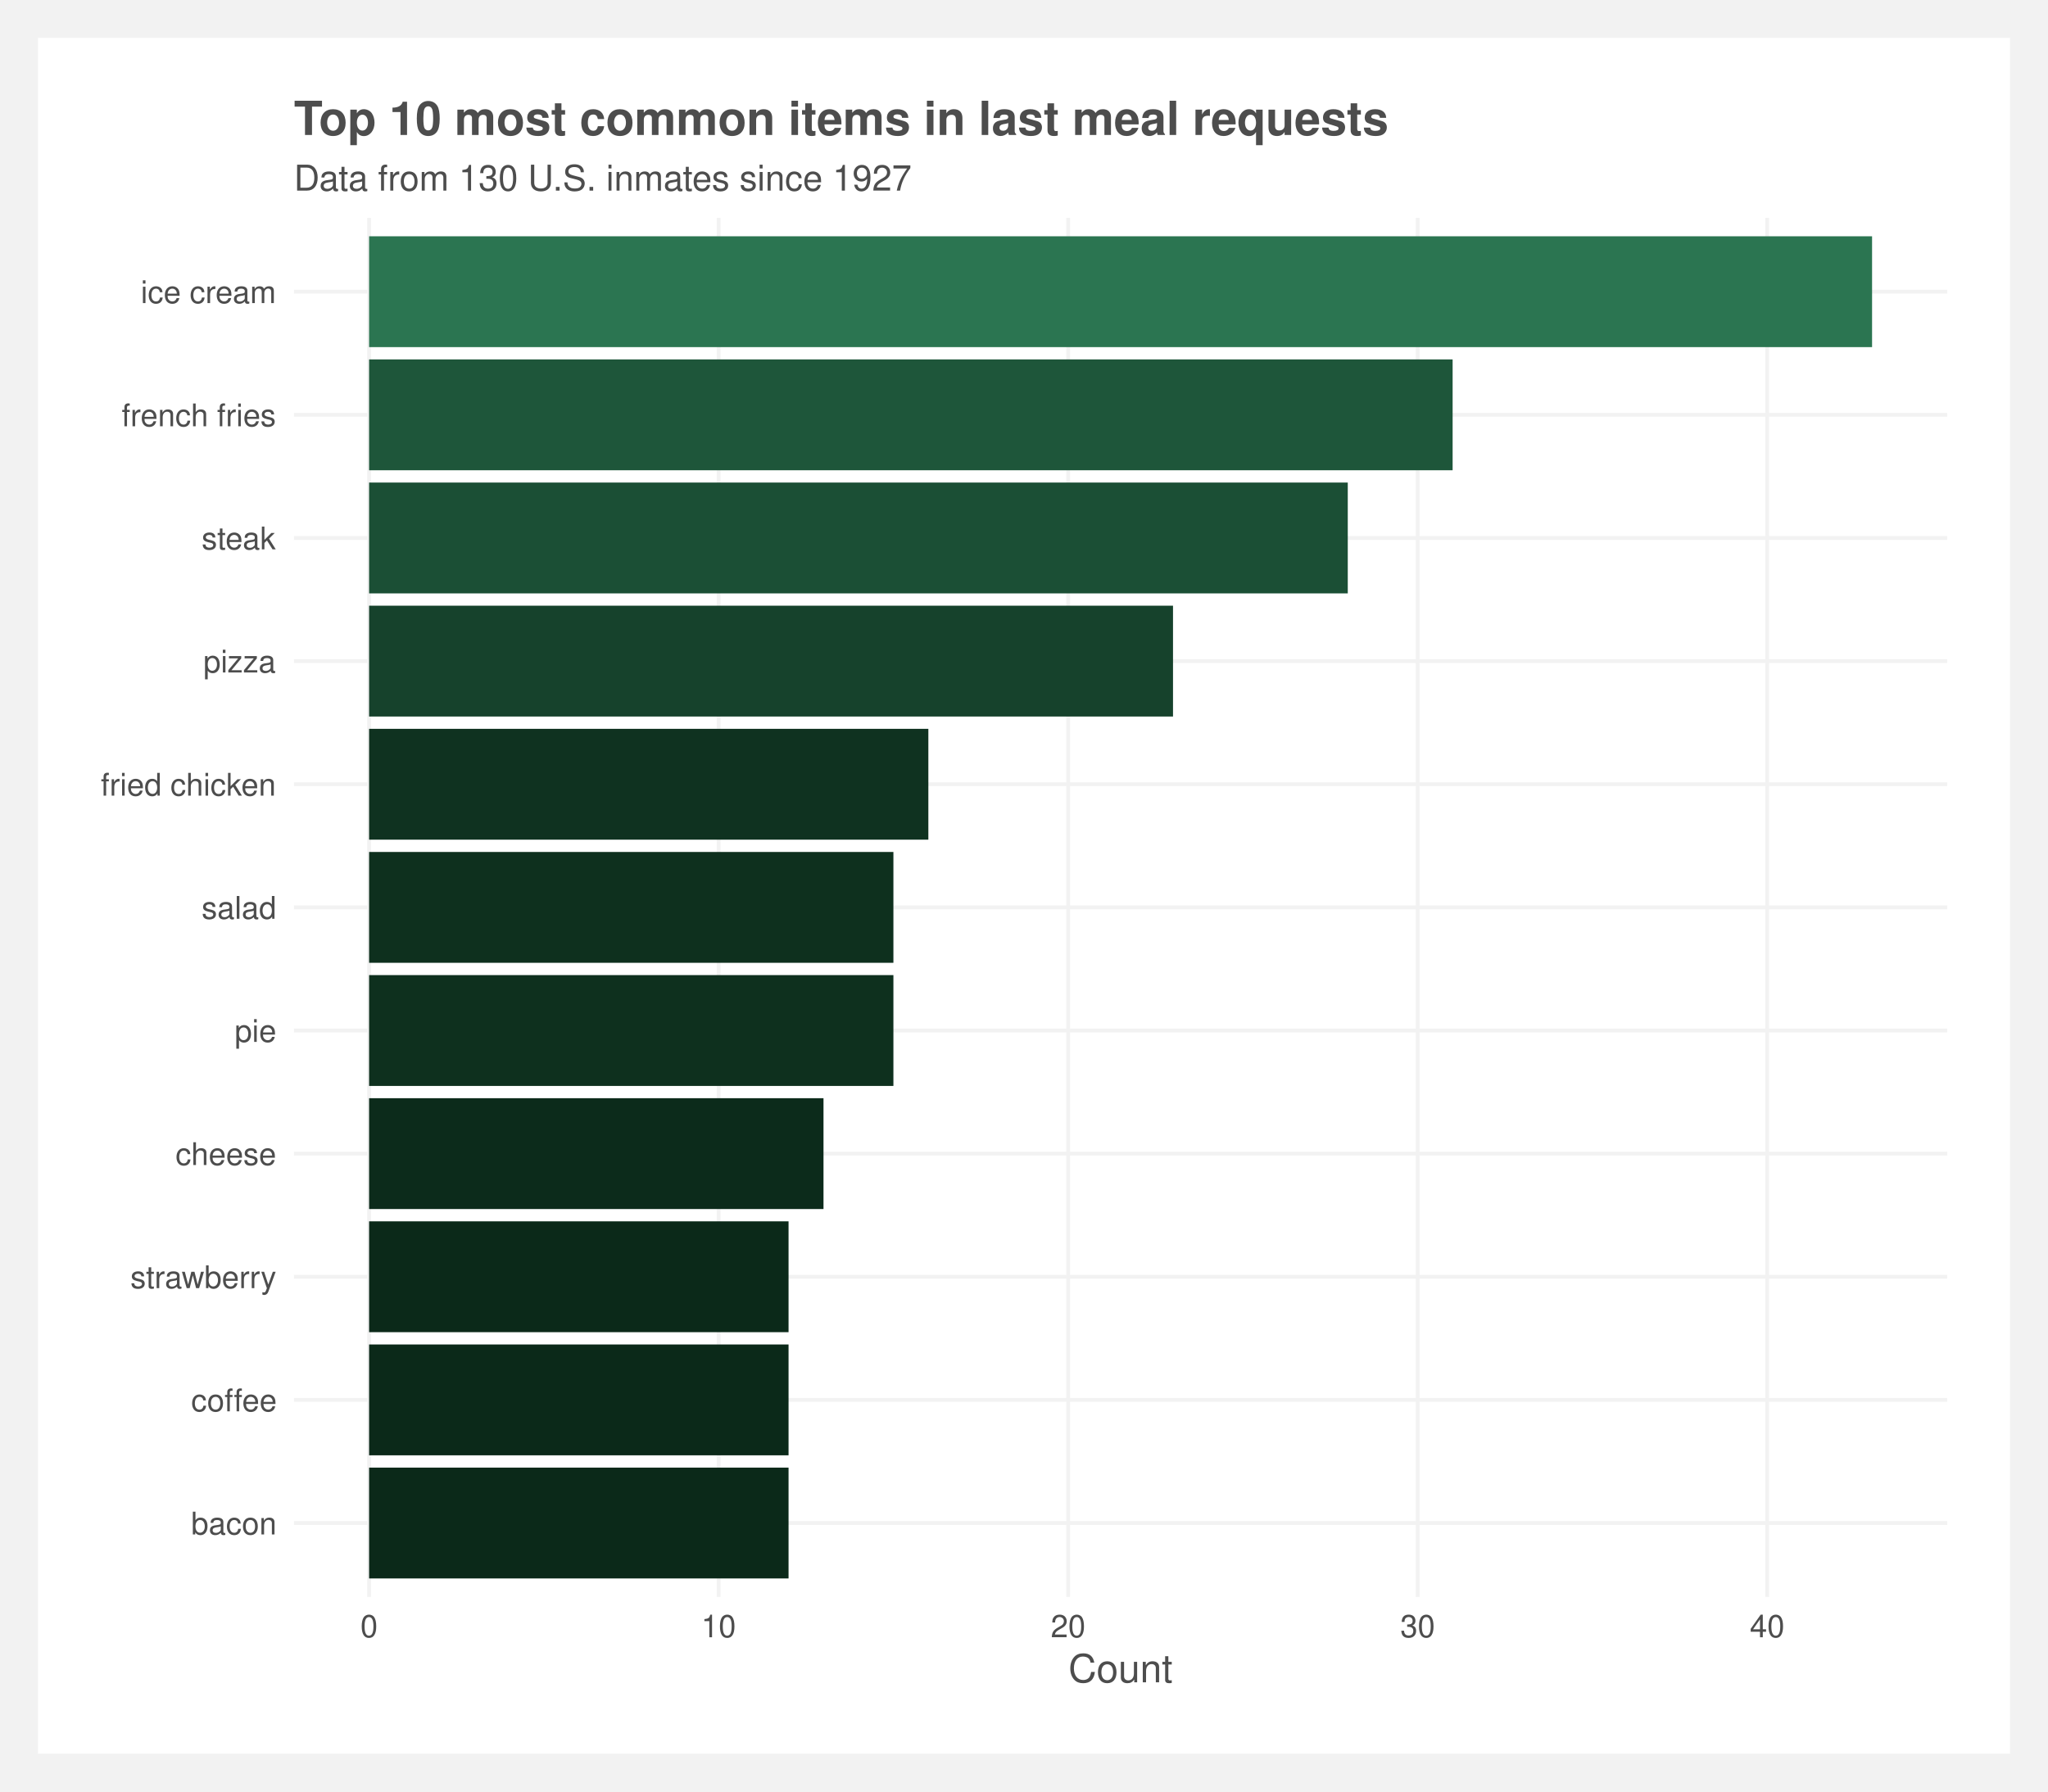
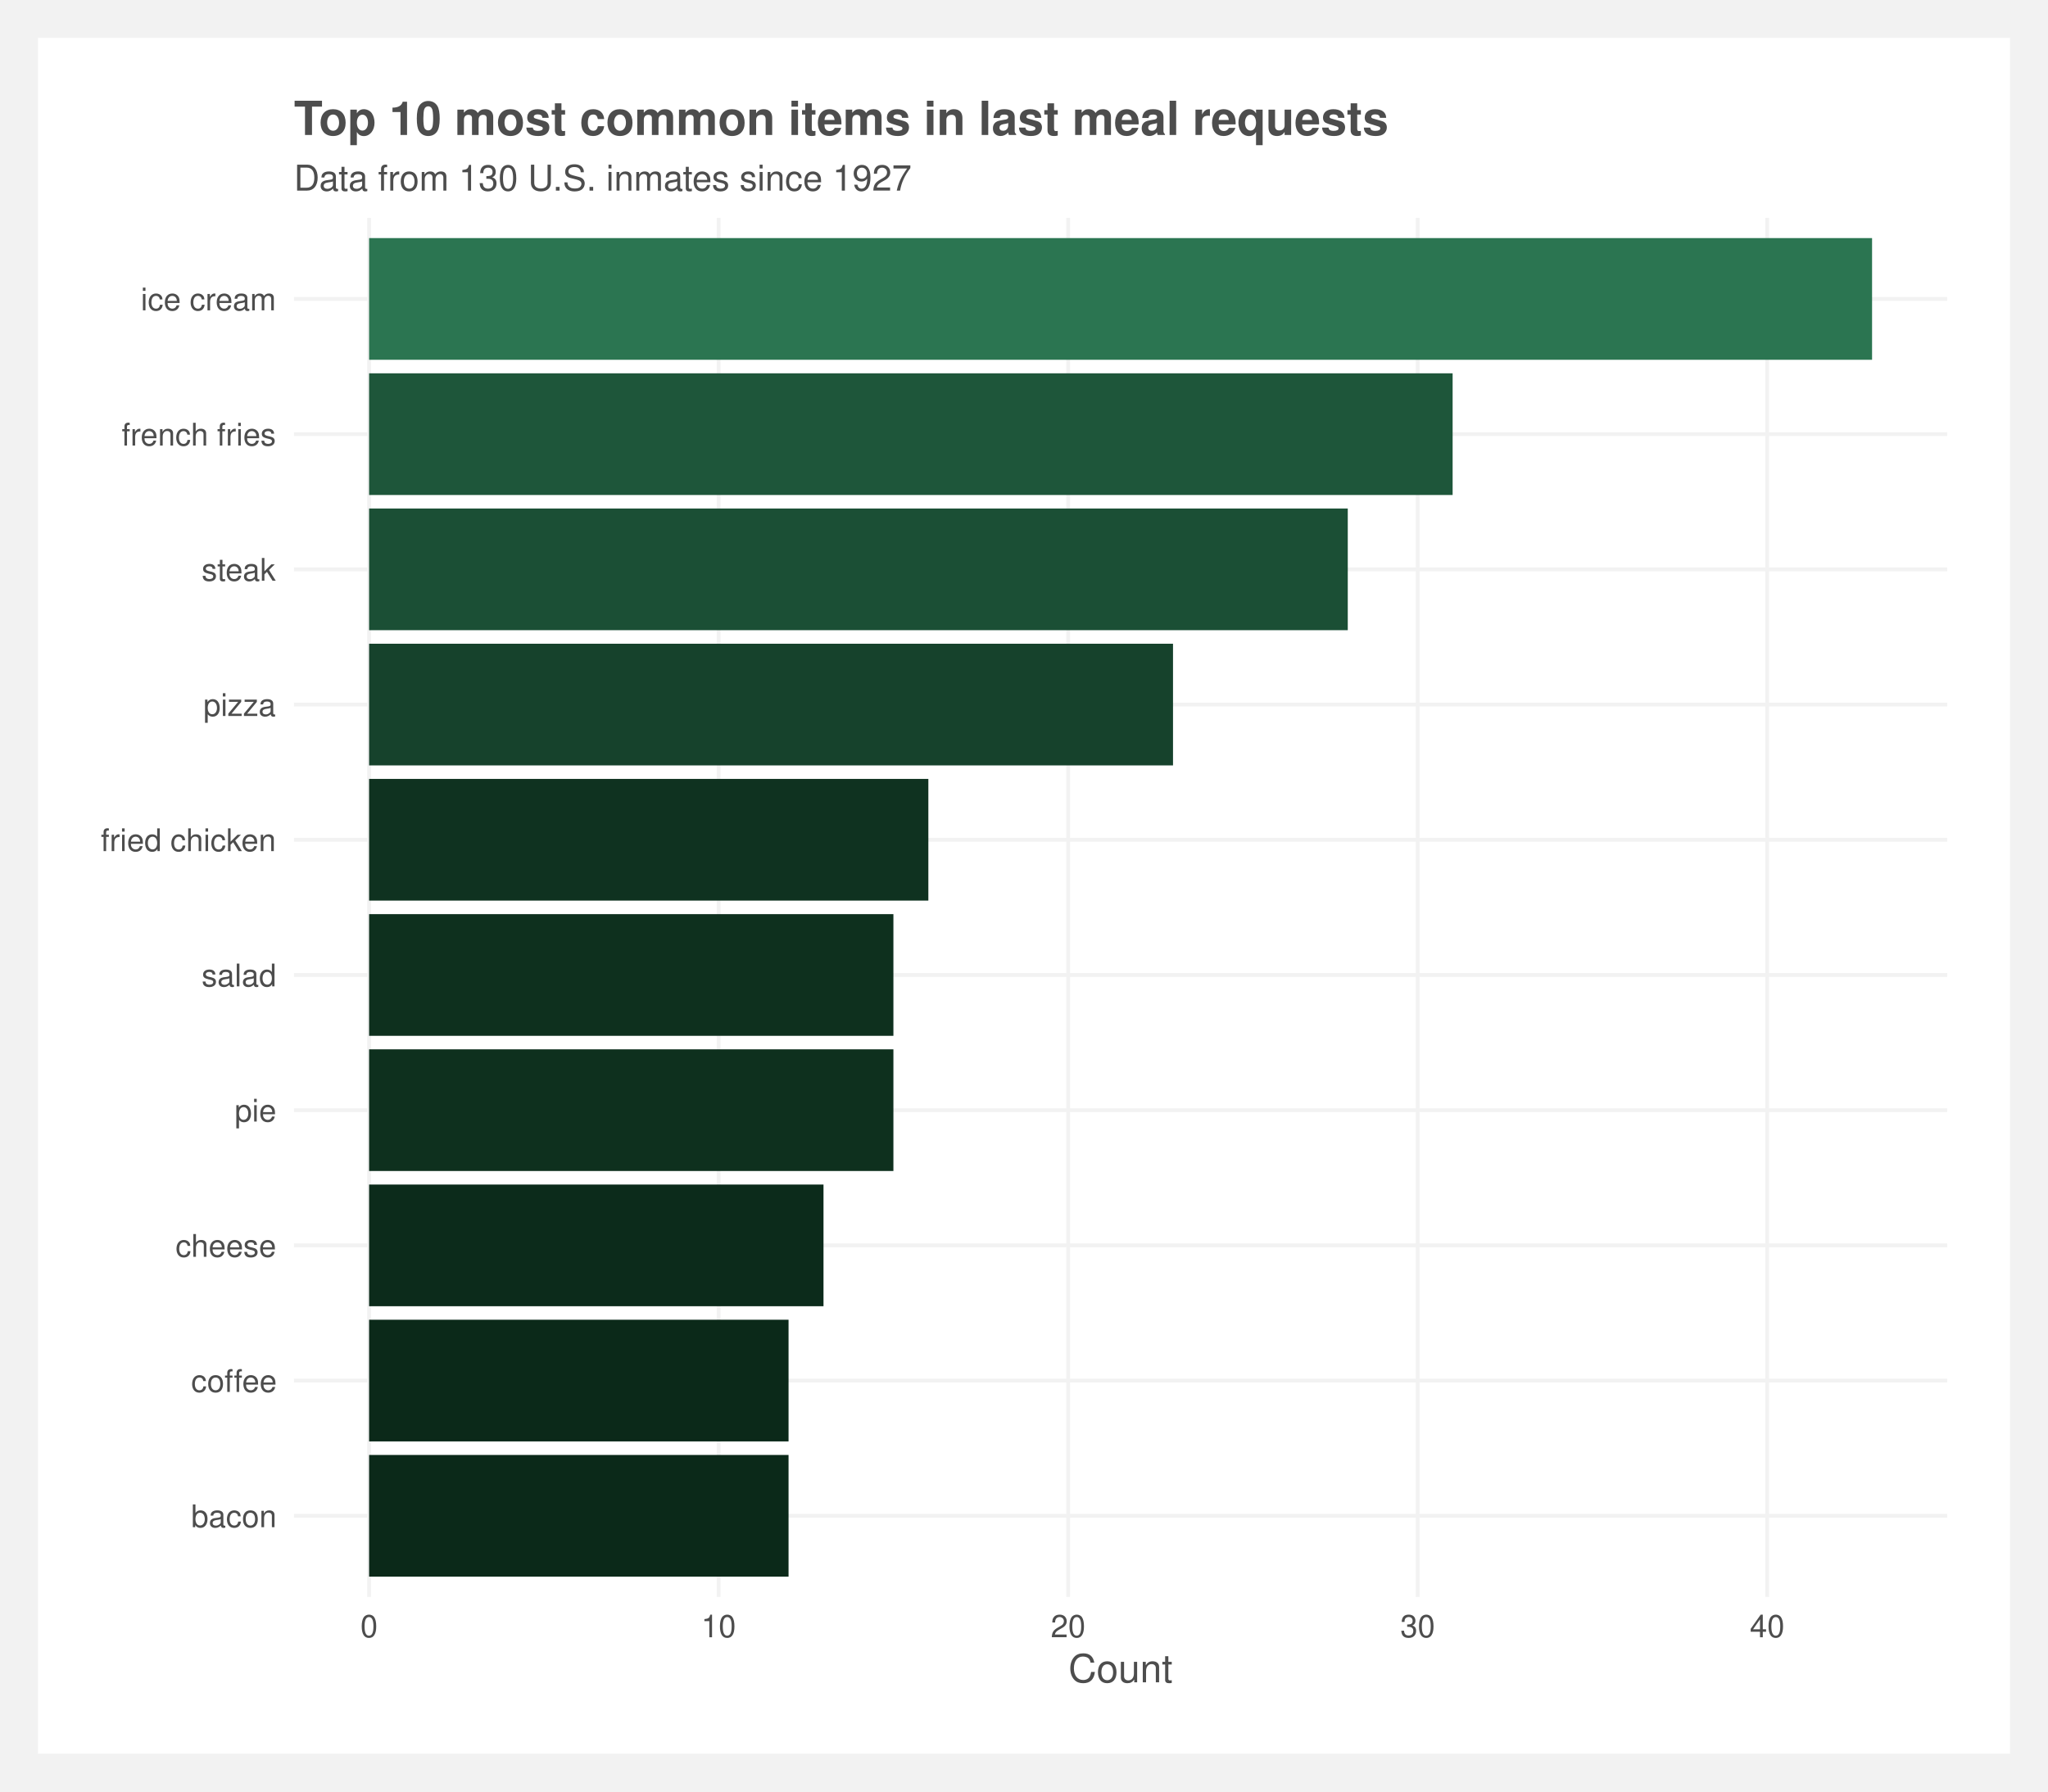
<svg xmlns="http://www.w3.org/2000/svg" viewBox="0 0 576.00 504.00">
  <defs>
    <style type="text/css">
    line, polyline, polygon, path, rect, circle {
      fill: none;
      stroke: #000000;
      stroke-linecap: round;
      stroke-linejoin: round;
      stroke-miterlimit: 10.00;
    }
  </style>
  </defs>
  <rect width="100%" height="100%" style="stroke: none; fill: #FFFFFF;" />
  <rect x="0.00" y="-0" width="576.00" height="504.00" style="stroke-width: 21.34; stroke: #F2F2F2;" />
  <defs>
    <clipPath id="cpODIuNjd8NTQ3LjY1fDQ0OS4yM3w2MS4yOA==">
      <rect x="82.67" y="61.28" width="464.98" height="387.96" />
    </clipPath>
  </defs>
  <rect x="82.67" y="61.28" width="464.98" height="387.96" style="stroke-width: 1.07; stroke: none;" clip-path="url(#cpODIuNjd8NTQ3LjY1fDQ0OS4yM3w2MS4yOA==)" />
  <polyline points="152.96,449.23 152.96,61.28 " style="stroke-width: 0.53; stroke: none; stroke-linecap: butt;" clip-path="url(#cpODIuNjd8NTQ3LjY1fDQ0OS4yM3w2MS4yOA==)" />
  <polyline points="251.26,449.23 251.26,61.28 " style="stroke-width: 0.53; stroke: none; stroke-linecap: butt;" clip-path="url(#cpODIuNjd8NTQ3LjY1fDQ0OS4yM3w2MS4yOA==)" />
  <polyline points="349.57,449.23 349.57,61.28 " style="stroke-width: 0.53; stroke: none; stroke-linecap: butt;" clip-path="url(#cpODIuNjd8NTQ3LjY1fDQ0OS4yM3w2MS4yOA==)" />
  <polyline points="447.87,449.23 447.87,61.28 " style="stroke-width: 0.53; stroke: none; stroke-linecap: butt;" clip-path="url(#cpODIuNjd8NTQ3LjY1fDQ0OS4yM3w2MS4yOA==)" />
  <polyline points="546.18,449.23 546.18,61.28 " style="stroke-width: 0.53; stroke: none; stroke-linecap: butt;" clip-path="url(#cpODIuNjd8NTQ3LjY1fDQ0OS4yM3w2MS4yOA==)" />
-   <polyline points="82.67,428.45 547.65,428.45 " style="stroke-width: 1.07; stroke: #F2F2F2; stroke-linecap: butt;" clip-path="url(#cpODIuNjd8NTQ3LjY1fDQ0OS4yM3w2MS4yOA==)" />
-   <polyline points="82.67,393.81 547.65,393.81 " style="stroke-width: 1.07; stroke: #F2F2F2; stroke-linecap: butt;" clip-path="url(#cpODIuNjd8NTQ3LjY1fDQ0OS4yM3w2MS4yOA==)" />
-   <polyline points="82.67,359.17 547.65,359.17 " style="stroke-width: 1.07; stroke: #F2F2F2; stroke-linecap: butt;" clip-path="url(#cpODIuNjd8NTQ3LjY1fDQ0OS4yM3w2MS4yOA==)" />
-   <polyline points="82.67,324.53 547.65,324.53 " style="stroke-width: 1.07; stroke: #F2F2F2; stroke-linecap: butt;" clip-path="url(#cpODIuNjd8NTQ3LjY1fDQ0OS4yM3w2MS4yOA==)" />
-   <polyline points="82.67,289.89 547.65,289.89 " style="stroke-width: 1.07; stroke: #F2F2F2; stroke-linecap: butt;" clip-path="url(#cpODIuNjd8NTQ3LjY1fDQ0OS4yM3w2MS4yOA==)" />
-   <polyline points="82.67,255.25 547.65,255.25 " style="stroke-width: 1.07; stroke: #F2F2F2; stroke-linecap: butt;" clip-path="url(#cpODIuNjd8NTQ3LjY1fDQ0OS4yM3w2MS4yOA==)" />
-   <polyline points="82.67,220.61 547.65,220.61 " style="stroke-width: 1.07; stroke: #F2F2F2; stroke-linecap: butt;" clip-path="url(#cpODIuNjd8NTQ3LjY1fDQ0OS4yM3w2MS4yOA==)" />
-   <polyline points="82.67,185.98 547.65,185.98 " style="stroke-width: 1.07; stroke: #F2F2F2; stroke-linecap: butt;" clip-path="url(#cpODIuNjd8NTQ3LjY1fDQ0OS4yM3w2MS4yOA==)" />
-   <polyline points="82.67,151.34 547.65,151.34 " style="stroke-width: 1.07; stroke: #F2F2F2; stroke-linecap: butt;" clip-path="url(#cpODIuNjd8NTQ3LjY1fDQ0OS4yM3w2MS4yOA==)" />
-   <polyline points="82.67,116.70 547.65,116.70 " style="stroke-width: 1.07; stroke: #F2F2F2; stroke-linecap: butt;" clip-path="url(#cpODIuNjd8NTQ3LjY1fDQ0OS4yM3w2MS4yOA==)" />
-   <polyline points="82.67,82.06 547.65,82.06 " style="stroke-width: 1.07; stroke: #F2F2F2; stroke-linecap: butt;" clip-path="url(#cpODIuNjd8NTQ3LjY1fDQ0OS4yM3w2MS4yOA==)" />
+   <polyline points="82.67,426.41 547.65,426.41 " style="stroke-width: 1.07; stroke: #F2F2F2; stroke-linecap: butt;" clip-path="url(#cpODIuNjd8NTQ3LjY1fDQ0OS4yM3w2MS4yOA==)" />
+   <polyline points="82.67,388.38 547.65,388.38 " style="stroke-width: 1.07; stroke: #F2F2F2; stroke-linecap: butt;" clip-path="url(#cpODIuNjd8NTQ3LjY1fDQ0OS4yM3w2MS4yOA==)" />
+   <polyline points="82.67,350.34 547.65,350.34 " style="stroke-width: 1.07; stroke: #F2F2F2; stroke-linecap: butt;" clip-path="url(#cpODIuNjd8NTQ3LjY1fDQ0OS4yM3w2MS4yOA==)" />
+   <polyline points="82.67,312.31 547.65,312.31 " style="stroke-width: 1.07; stroke: #F2F2F2; stroke-linecap: butt;" clip-path="url(#cpODIuNjd8NTQ3LjY1fDQ0OS4yM3w2MS4yOA==)" />
+   <polyline points="82.67,274.27 547.65,274.27 " style="stroke-width: 1.07; stroke: #F2F2F2; stroke-linecap: butt;" clip-path="url(#cpODIuNjd8NTQ3LjY1fDQ0OS4yM3w2MS4yOA==)" />
+   <polyline points="82.67,236.24 547.65,236.24 " style="stroke-width: 1.07; stroke: #F2F2F2; stroke-linecap: butt;" clip-path="url(#cpODIuNjd8NTQ3LjY1fDQ0OS4yM3w2MS4yOA==)" />
+   <polyline points="82.67,198.20 547.65,198.20 " style="stroke-width: 1.07; stroke: #F2F2F2; stroke-linecap: butt;" clip-path="url(#cpODIuNjd8NTQ3LjY1fDQ0OS4yM3w2MS4yOA==)" />
+   <polyline points="82.67,160.17 547.65,160.17 " style="stroke-width: 1.07; stroke: #F2F2F2; stroke-linecap: butt;" clip-path="url(#cpODIuNjd8NTQ3LjY1fDQ0OS4yM3w2MS4yOA==)" />
+   <polyline points="82.67,122.13 547.65,122.13 " style="stroke-width: 1.07; stroke: #F2F2F2; stroke-linecap: butt;" clip-path="url(#cpODIuNjd8NTQ3LjY1fDQ0OS4yM3w2MS4yOA==)" />
+   <polyline points="82.67,84.10 547.65,84.10 " style="stroke-width: 1.07; stroke: #F2F2F2; stroke-linecap: butt;" clip-path="url(#cpODIuNjd8NTQ3LjY1fDQ0OS4yM3w2MS4yOA==)" />
  <polyline points="103.81,449.23 103.81,61.28 " style="stroke-width: 1.07; stroke: #F2F2F2; stroke-linecap: butt;" clip-path="url(#cpODIuNjd8NTQ3LjY1fDQ0OS4yM3w2MS4yOA==)" />
  <polyline points="202.11,449.23 202.11,61.28 " style="stroke-width: 1.07; stroke: #F2F2F2; stroke-linecap: butt;" clip-path="url(#cpODIuNjd8NTQ3LjY1fDQ0OS4yM3w2MS4yOA==)" />
  <polyline points="300.42,449.23 300.42,61.28 " style="stroke-width: 1.07; stroke: #F2F2F2; stroke-linecap: butt;" clip-path="url(#cpODIuNjd8NTQ3LjY1fDQ0OS4yM3w2MS4yOA==)" />
  <polyline points="398.72,449.23 398.72,61.28 " style="stroke-width: 1.07; stroke: #F2F2F2; stroke-linecap: butt;" clip-path="url(#cpODIuNjd8NTQ3LjY1fDQ0OS4yM3w2MS4yOA==)" />
  <polyline points="497.03,449.23 497.03,61.28 " style="stroke-width: 1.07; stroke: #F2F2F2; stroke-linecap: butt;" clip-path="url(#cpODIuNjd8NTQ3LjY1fDQ0OS4yM3w2MS4yOA==)" />
-   <rect x="103.81" y="412.86" width="117.97" height="31.18" style="stroke-width: 1.07; stroke: none; stroke-linecap: square; stroke-linejoin: miter; fill: #0B2919;" clip-path="url(#cpODIuNjd8NTQ3LjY1fDQ0OS4yM3w2MS4yOA==)" />
-   <rect x="103.81" y="378.22" width="117.97" height="31.18" style="stroke-width: 1.07; stroke: none; stroke-linecap: square; stroke-linejoin: miter; fill: #0B2919;" clip-path="url(#cpODIuNjd8NTQ3LjY1fDQ0OS4yM3w2MS4yOA==)" />
-   <rect x="103.81" y="343.58" width="117.97" height="31.18" style="stroke-width: 1.07; stroke: none; stroke-linecap: square; stroke-linejoin: miter; fill: #0B2919;" clip-path="url(#cpODIuNjd8NTQ3LjY1fDQ0OS4yM3w2MS4yOA==)" />
-   <rect x="103.81" y="308.94" width="127.80" height="31.18" style="stroke-width: 1.07; stroke: none; stroke-linecap: square; stroke-linejoin: miter; fill: #0C2B1B;" clip-path="url(#cpODIuNjd8NTQ3LjY1fDQ0OS4yM3w2MS4yOA==)" />
-   <rect x="103.81" y="274.31" width="147.46" height="31.18" style="stroke-width: 1.07; stroke: none; stroke-linecap: square; stroke-linejoin: miter; fill: #0E301E;" clip-path="url(#cpODIuNjd8NTQ3LjY1fDQ0OS4yM3w2MS4yOA==)" />
-   <rect x="103.81" y="239.67" width="147.46" height="31.18" style="stroke-width: 1.07; stroke: none; stroke-linecap: square; stroke-linejoin: miter; fill: #0E301E;" clip-path="url(#cpODIuNjd8NTQ3LjY1fDQ0OS4yM3w2MS4yOA==)" />
-   <rect x="103.81" y="205.03" width="157.29" height="31.18" style="stroke-width: 1.07; stroke: none; stroke-linecap: square; stroke-linejoin: miter; fill: #0F3220;" clip-path="url(#cpODIuNjd8NTQ3LjY1fDQ0OS4yM3w2MS4yOA==)" />
-   <rect x="103.81" y="170.39" width="226.10" height="31.18" style="stroke-width: 1.07; stroke: none; stroke-linecap: square; stroke-linejoin: miter; fill: #16422C;" clip-path="url(#cpODIuNjd8NTQ3LjY1fDQ0OS4yM3w2MS4yOA==)" />
-   <rect x="103.81" y="135.75" width="275.25" height="31.18" style="stroke-width: 1.07; stroke: none; stroke-linecap: square; stroke-linejoin: miter; fill: #1B4F35;" clip-path="url(#cpODIuNjd8NTQ3LjY1fDQ0OS4yM3w2MS4yOA==)" />
-   <rect x="103.81" y="101.11" width="304.74" height="31.18" style="stroke-width: 1.07; stroke: none; stroke-linecap: square; stroke-linejoin: miter; fill: #1E563A;" clip-path="url(#cpODIuNjd8NTQ3LjY1fDQ0OS4yM3w2MS4yOA==)" />
-   <rect x="103.81" y="66.47" width="422.71" height="31.18" style="stroke-width: 1.07; stroke: none; stroke-linecap: square; stroke-linejoin: miter; fill: #2B7551;" clip-path="url(#cpODIuNjd8NTQ3LjY1fDQ0OS4yM3w2MS4yOA==)" />
+   <rect x="103.81" y="409.30" width="117.97" height="34.23" style="stroke-width: 1.07; stroke: none; stroke-linecap: square; stroke-linejoin: miter; fill: #0B2919;" clip-path="url(#cpODIuNjd8NTQ3LjY1fDQ0OS4yM3w2MS4yOA==)" />
+   <rect x="103.81" y="371.26" width="117.97" height="34.23" style="stroke-width: 1.07; stroke: none; stroke-linecap: square; stroke-linejoin: miter; fill: #0B2919;" clip-path="url(#cpODIuNjd8NTQ3LjY1fDQ0OS4yM3w2MS4yOA==)" />
+   <rect x="103.81" y="333.23" width="127.80" height="34.23" style="stroke-width: 1.07; stroke: none; stroke-linecap: square; stroke-linejoin: miter; fill: #0C2B1B;" clip-path="url(#cpODIuNjd8NTQ3LjY1fDQ0OS4yM3w2MS4yOA==)" />
+   <rect x="103.81" y="295.19" width="147.46" height="34.23" style="stroke-width: 1.07; stroke: none; stroke-linecap: square; stroke-linejoin: miter; fill: #0E301E;" clip-path="url(#cpODIuNjd8NTQ3LjY1fDQ0OS4yM3w2MS4yOA==)" />
+   <rect x="103.81" y="257.16" width="147.46" height="34.23" style="stroke-width: 1.07; stroke: none; stroke-linecap: square; stroke-linejoin: miter; fill: #0E301E;" clip-path="url(#cpODIuNjd8NTQ3LjY1fDQ0OS4yM3w2MS4yOA==)" />
+   <rect x="103.81" y="219.12" width="157.29" height="34.23" style="stroke-width: 1.07; stroke: none; stroke-linecap: square; stroke-linejoin: miter; fill: #0F3220;" clip-path="url(#cpODIuNjd8NTQ3LjY1fDQ0OS4yM3w2MS4yOA==)" />
+   <rect x="103.81" y="181.09" width="226.10" height="34.23" style="stroke-width: 1.07; stroke: none; stroke-linecap: square; stroke-linejoin: miter; fill: #16422C;" clip-path="url(#cpODIuNjd8NTQ3LjY1fDQ0OS4yM3w2MS4yOA==)" />
+   <rect x="103.81" y="143.05" width="275.25" height="34.23" style="stroke-width: 1.07; stroke: none; stroke-linecap: square; stroke-linejoin: miter; fill: #1B4F35;" clip-path="url(#cpODIuNjd8NTQ3LjY1fDQ0OS4yM3w2MS4yOA==)" />
+   <rect x="103.81" y="105.02" width="304.74" height="34.23" style="stroke-width: 1.07; stroke: none; stroke-linecap: square; stroke-linejoin: miter; fill: #1E563A;" clip-path="url(#cpODIuNjd8NTQ3LjY1fDQ0OS4yM3w2MS4yOA==)" />
+   <rect x="103.81" y="66.98" width="422.71" height="34.23" style="stroke-width: 1.07; stroke: none; stroke-linecap: square; stroke-linejoin: miter; fill: #2B7551;" clip-path="url(#cpODIuNjd8NTQ3LjY1fDQ0OS4yM3w2MS4yOA==)" />
  <defs>
    <clipPath id="cpMC4wMHw1NzYuMDB8NTA0LjAwfDAuMDA=">
      <rect x="0.00" y="0.00" width="576.00" height="504.00" />
    </clipPath>
  </defs>
  <g clip-path="url(#cpMC4wMHw1NzYuMDB8NTA0LjAwfDAuMDA=)">
-     <text x="53.77" y="431.66" style="font-size: 8.80px; fill: #4D4D4D; font-family: Helvetica;" textLength="23.97px" lengthAdjust="spacingAndGlyphs">bacon</text>
+     <text x="53.77" y="429.62" style="font-size: 8.80px; fill: #4D4D4D; font-family: Helvetica;" textLength="23.97px" lengthAdjust="spacingAndGlyphs">bacon</text>
  </g>
  <g clip-path="url(#cpMC4wMHw1NzYuMDB8NTA0LjAwfDAuMDA=)">
-     <text x="53.77" y="397.02" style="font-size: 8.80px; fill: #4D4D4D; font-family: Helvetica;" textLength="23.97px" lengthAdjust="spacingAndGlyphs">coffee</text>
+     <text x="53.77" y="391.58" style="font-size: 8.80px; fill: #4D4D4D; font-family: Helvetica;" textLength="23.97px" lengthAdjust="spacingAndGlyphs">coffee</text>
  </g>
  <g clip-path="url(#cpMC4wMHw1NzYuMDB8NTA0LjAwfDAuMDA=)">
-     <text x="36.67" y="362.38" style="font-size: 8.80px; fill: #4D4D4D; font-family: Helvetica;" textLength="41.07px" lengthAdjust="spacingAndGlyphs">strawberry</text>
+     <text x="49.37" y="353.55" style="font-size: 8.80px; fill: #4D4D4D; font-family: Helvetica;" textLength="28.37px" lengthAdjust="spacingAndGlyphs">cheese</text>
  </g>
  <g clip-path="url(#cpMC4wMHw1NzYuMDB8NTA0LjAwfDAuMDA=)">
-     <text x="49.37" y="327.74" style="font-size: 8.80px; fill: #4D4D4D; font-family: Helvetica;" textLength="28.37px" lengthAdjust="spacingAndGlyphs">cheese</text>
+     <text x="66.00" y="315.51" style="font-size: 8.80px; fill: #4D4D4D; font-family: Helvetica;" textLength="11.74px" lengthAdjust="spacingAndGlyphs">pie</text>
  </g>
  <g clip-path="url(#cpMC4wMHw1NzYuMDB8NTA0LjAwfDAuMDA=)">
-     <text x="66.00" y="293.10" style="font-size: 8.80px; fill: #4D4D4D; font-family: Helvetica;" textLength="11.74px" lengthAdjust="spacingAndGlyphs">pie</text>
+     <text x="56.71" y="277.48" style="font-size: 8.80px; fill: #4D4D4D; font-family: Helvetica;" textLength="21.03px" lengthAdjust="spacingAndGlyphs">salad</text>
  </g>
  <g clip-path="url(#cpMC4wMHw1NzYuMDB8NTA0LjAwfDAuMDA=)">
-     <text x="56.71" y="258.46" style="font-size: 8.80px; fill: #4D4D4D; font-family: Helvetica;" textLength="21.03px" lengthAdjust="spacingAndGlyphs">salad</text>
+     <text x="28.35" y="239.44" style="font-size: 8.80px; fill: #4D4D4D; font-family: Helvetica;" textLength="49.39px" lengthAdjust="spacingAndGlyphs">fried chicken</text>
  </g>
  <g clip-path="url(#cpMC4wMHw1NzYuMDB8NTA0LjAwfDAuMDA=)">
-     <text x="28.35" y="223.82" style="font-size: 8.80px; fill: #4D4D4D; font-family: Helvetica;" textLength="49.39px" lengthAdjust="spacingAndGlyphs">fried chicken</text>
+     <text x="57.20" y="201.41" style="font-size: 8.80px; fill: #4D4D4D; font-family: Helvetica;" textLength="20.54px" lengthAdjust="spacingAndGlyphs">pizza</text>
  </g>
  <g clip-path="url(#cpMC4wMHw1NzYuMDB8NTA0LjAwfDAuMDA=)">
-     <text x="57.20" y="189.18" style="font-size: 8.80px; fill: #4D4D4D; font-family: Helvetica;" textLength="20.54px" lengthAdjust="spacingAndGlyphs">pizza</text>
+     <text x="56.71" y="163.37" style="font-size: 8.80px; fill: #4D4D4D; font-family: Helvetica;" textLength="21.03px" lengthAdjust="spacingAndGlyphs">steak</text>
  </g>
  <g clip-path="url(#cpMC4wMHw1NzYuMDB8NTA0LjAwfDAuMDA=)">
-     <text x="56.71" y="154.54" style="font-size: 8.80px; fill: #4D4D4D; font-family: Helvetica;" textLength="21.03px" lengthAdjust="spacingAndGlyphs">steak</text>
+     <text x="34.22" y="125.34" style="font-size: 8.80px; fill: #4D4D4D; font-family: Helvetica;" textLength="43.52px" lengthAdjust="spacingAndGlyphs">french fries</text>
  </g>
  <g clip-path="url(#cpMC4wMHw1NzYuMDB8NTA0LjAwfDAuMDA=)">
-     <text x="34.22" y="119.91" style="font-size: 8.80px; fill: #4D4D4D; font-family: Helvetica;" textLength="43.52px" lengthAdjust="spacingAndGlyphs">french fries</text>
+     <text x="39.60" y="87.30" style="font-size: 8.80px; fill: #4D4D4D; font-family: Helvetica;" textLength="38.14px" lengthAdjust="spacingAndGlyphs">ice cream</text>
  </g>
-   <g clip-path="url(#cpMC4wMHw1NzYuMDB8NTA0LjAwfDAuMDA=)">
-     <text x="39.60" y="85.27" style="font-size: 8.80px; fill: #4D4D4D; font-family: Helvetica;" textLength="38.14px" lengthAdjust="spacingAndGlyphs">ice cream</text>
-   </g>
-   <polyline points="79.93,428.45 82.67,428.45 " style="stroke-width: 1.07; stroke: none; stroke-linecap: butt;" clip-path="url(#cpMC4wMHw1NzYuMDB8NTA0LjAwfDAuMDA=)" />
-   <polyline points="79.93,393.81 82.67,393.81 " style="stroke-width: 1.07; stroke: none; stroke-linecap: butt;" clip-path="url(#cpMC4wMHw1NzYuMDB8NTA0LjAwfDAuMDA=)" />
-   <polyline points="79.93,359.17 82.67,359.17 " style="stroke-width: 1.07; stroke: none; stroke-linecap: butt;" clip-path="url(#cpMC4wMHw1NzYuMDB8NTA0LjAwfDAuMDA=)" />
-   <polyline points="79.93,324.53 82.67,324.53 " style="stroke-width: 1.07; stroke: none; stroke-linecap: butt;" clip-path="url(#cpMC4wMHw1NzYuMDB8NTA0LjAwfDAuMDA=)" />
-   <polyline points="79.93,289.89 82.67,289.89 " style="stroke-width: 1.07; stroke: none; stroke-linecap: butt;" clip-path="url(#cpMC4wMHw1NzYuMDB8NTA0LjAwfDAuMDA=)" />
-   <polyline points="79.93,255.25 82.67,255.25 " style="stroke-width: 1.07; stroke: none; stroke-linecap: butt;" clip-path="url(#cpMC4wMHw1NzYuMDB8NTA0LjAwfDAuMDA=)" />
-   <polyline points="79.93,220.61 82.67,220.61 " style="stroke-width: 1.07; stroke: none; stroke-linecap: butt;" clip-path="url(#cpMC4wMHw1NzYuMDB8NTA0LjAwfDAuMDA=)" />
-   <polyline points="79.93,185.98 82.67,185.98 " style="stroke-width: 1.07; stroke: none; stroke-linecap: butt;" clip-path="url(#cpMC4wMHw1NzYuMDB8NTA0LjAwfDAuMDA=)" />
-   <polyline points="79.93,151.34 82.67,151.34 " style="stroke-width: 1.07; stroke: none; stroke-linecap: butt;" clip-path="url(#cpMC4wMHw1NzYuMDB8NTA0LjAwfDAuMDA=)" />
-   <polyline points="79.93,116.70 82.67,116.70 " style="stroke-width: 1.07; stroke: none; stroke-linecap: butt;" clip-path="url(#cpMC4wMHw1NzYuMDB8NTA0LjAwfDAuMDA=)" />
-   <polyline points="79.93,82.06 82.67,82.06 " style="stroke-width: 1.07; stroke: none; stroke-linecap: butt;" clip-path="url(#cpMC4wMHw1NzYuMDB8NTA0LjAwfDAuMDA=)" />
+   <polyline points="79.93,426.41 82.67,426.41 " style="stroke-width: 1.07; stroke: none; stroke-linecap: butt;" clip-path="url(#cpMC4wMHw1NzYuMDB8NTA0LjAwfDAuMDA=)" />
+   <polyline points="79.93,388.38 82.67,388.38 " style="stroke-width: 1.07; stroke: none; stroke-linecap: butt;" clip-path="url(#cpMC4wMHw1NzYuMDB8NTA0LjAwfDAuMDA=)" />
+   <polyline points="79.93,350.34 82.67,350.34 " style="stroke-width: 1.07; stroke: none; stroke-linecap: butt;" clip-path="url(#cpMC4wMHw1NzYuMDB8NTA0LjAwfDAuMDA=)" />
+   <polyline points="79.93,312.31 82.67,312.31 " style="stroke-width: 1.07; stroke: none; stroke-linecap: butt;" clip-path="url(#cpMC4wMHw1NzYuMDB8NTA0LjAwfDAuMDA=)" />
+   <polyline points="79.93,274.27 82.67,274.27 " style="stroke-width: 1.07; stroke: none; stroke-linecap: butt;" clip-path="url(#cpMC4wMHw1NzYuMDB8NTA0LjAwfDAuMDA=)" />
+   <polyline points="79.93,236.24 82.67,236.24 " style="stroke-width: 1.07; stroke: none; stroke-linecap: butt;" clip-path="url(#cpMC4wMHw1NzYuMDB8NTA0LjAwfDAuMDA=)" />
+   <polyline points="79.93,198.20 82.67,198.20 " style="stroke-width: 1.07; stroke: none; stroke-linecap: butt;" clip-path="url(#cpMC4wMHw1NzYuMDB8NTA0LjAwfDAuMDA=)" />
+   <polyline points="79.93,160.17 82.67,160.17 " style="stroke-width: 1.07; stroke: none; stroke-linecap: butt;" clip-path="url(#cpMC4wMHw1NzYuMDB8NTA0LjAwfDAuMDA=)" />
+   <polyline points="79.93,122.13 82.67,122.13 " style="stroke-width: 1.07; stroke: none; stroke-linecap: butt;" clip-path="url(#cpMC4wMHw1NzYuMDB8NTA0LjAwfDAuMDA=)" />
+   <polyline points="79.93,84.10 82.67,84.10 " style="stroke-width: 1.07; stroke: none; stroke-linecap: butt;" clip-path="url(#cpMC4wMHw1NzYuMDB8NTA0LjAwfDAuMDA=)" />
  <polyline points="103.81,451.97 103.81,449.23 " style="stroke-width: 1.07; stroke: none; stroke-linecap: butt;" clip-path="url(#cpMC4wMHw1NzYuMDB8NTA0LjAwfDAuMDA=)" />
  <polyline points="202.11,451.97 202.11,449.23 " style="stroke-width: 1.07; stroke: none; stroke-linecap: butt;" clip-path="url(#cpMC4wMHw1NzYuMDB8NTA0LjAwfDAuMDA=)" />
  <polyline points="300.42,451.97 300.42,449.23 " style="stroke-width: 1.07; stroke: none; stroke-linecap: butt;" clip-path="url(#cpMC4wMHw1NzYuMDB8NTA0LjAwfDAuMDA=)" />
  <polyline points="398.72,451.97 398.72,449.23 " style="stroke-width: 1.07; stroke: none; stroke-linecap: butt;" clip-path="url(#cpMC4wMHw1NzYuMDB8NTA0LjAwfDAuMDA=)" />
  <polyline points="497.03,451.97 497.03,449.23 " style="stroke-width: 1.07; stroke: none; stroke-linecap: butt;" clip-path="url(#cpMC4wMHw1NzYuMDB8NTA0LjAwfDAuMDA=)" />
  <g clip-path="url(#cpMC4wMHw1NzYuMDB8NTA0LjAwfDAuMDA=)">
    <text x="101.36" y="460.58" style="font-size: 8.80px; fill: #4D4D4D; font-family: Helvetica;" textLength="4.89px" lengthAdjust="spacingAndGlyphs">0</text>
  </g>
  <g clip-path="url(#cpMC4wMHw1NzYuMDB8NTA0LjAwfDAuMDA=)">
    <text x="197.22" y="460.58" style="font-size: 8.80px; fill: #4D4D4D; font-family: Helvetica;" textLength="9.79px" lengthAdjust="spacingAndGlyphs">10</text>
  </g>
  <g clip-path="url(#cpMC4wMHw1NzYuMDB8NTA0LjAwfDAuMDA=)">
    <text x="295.52" y="460.58" style="font-size: 8.80px; fill: #4D4D4D; font-family: Helvetica;" textLength="9.79px" lengthAdjust="spacingAndGlyphs">20</text>
  </g>
  <g clip-path="url(#cpMC4wMHw1NzYuMDB8NTA0LjAwfDAuMDA=)">
    <text x="393.83" y="460.58" style="font-size: 8.80px; fill: #4D4D4D; font-family: Helvetica;" textLength="9.79px" lengthAdjust="spacingAndGlyphs">30</text>
  </g>
  <g clip-path="url(#cpMC4wMHw1NzYuMDB8NTA0LjAwfDAuMDA=)">
    <text x="492.13" y="460.58" style="font-size: 8.80px; fill: #4D4D4D; font-family: Helvetica;" textLength="9.79px" lengthAdjust="spacingAndGlyphs">40</text>
  </g>
  <g clip-path="url(#cpMC4wMHw1NzYuMDB8NTA0LjAwfDAuMDA=)">
    <text x="300.49" y="473.26" style="font-size: 11.00px; fill: #4D4D4D; font-family: Helvetica;" textLength="29.35px" lengthAdjust="spacingAndGlyphs">Count</text>
  </g>
  <g clip-path="url(#cpMC4wMHw1NzYuMDB8NTA0LjAwfDAuMDA=)">
    <text x="82.67" y="53.62" style="font-size: 10.00px; fill: #4D4D4D; font-family: Helvetica;" textLength="174.52px" lengthAdjust="spacingAndGlyphs">Data from 130 U.S. inmates since 1927</text>
  </g>
  <g clip-path="url(#cpMC4wMHw1NzYuMDB8NTA0LjAwfDAuMDA=)">
    <text x="82.67" y="37.97" style="font-size: 13.20px; font-weight: bold; fill: #4D4D4D; font-family: Helvetica;" textLength="308.83px" lengthAdjust="spacingAndGlyphs">Top 10 most common items in last meal requests</text>
  </g>
</svg>
